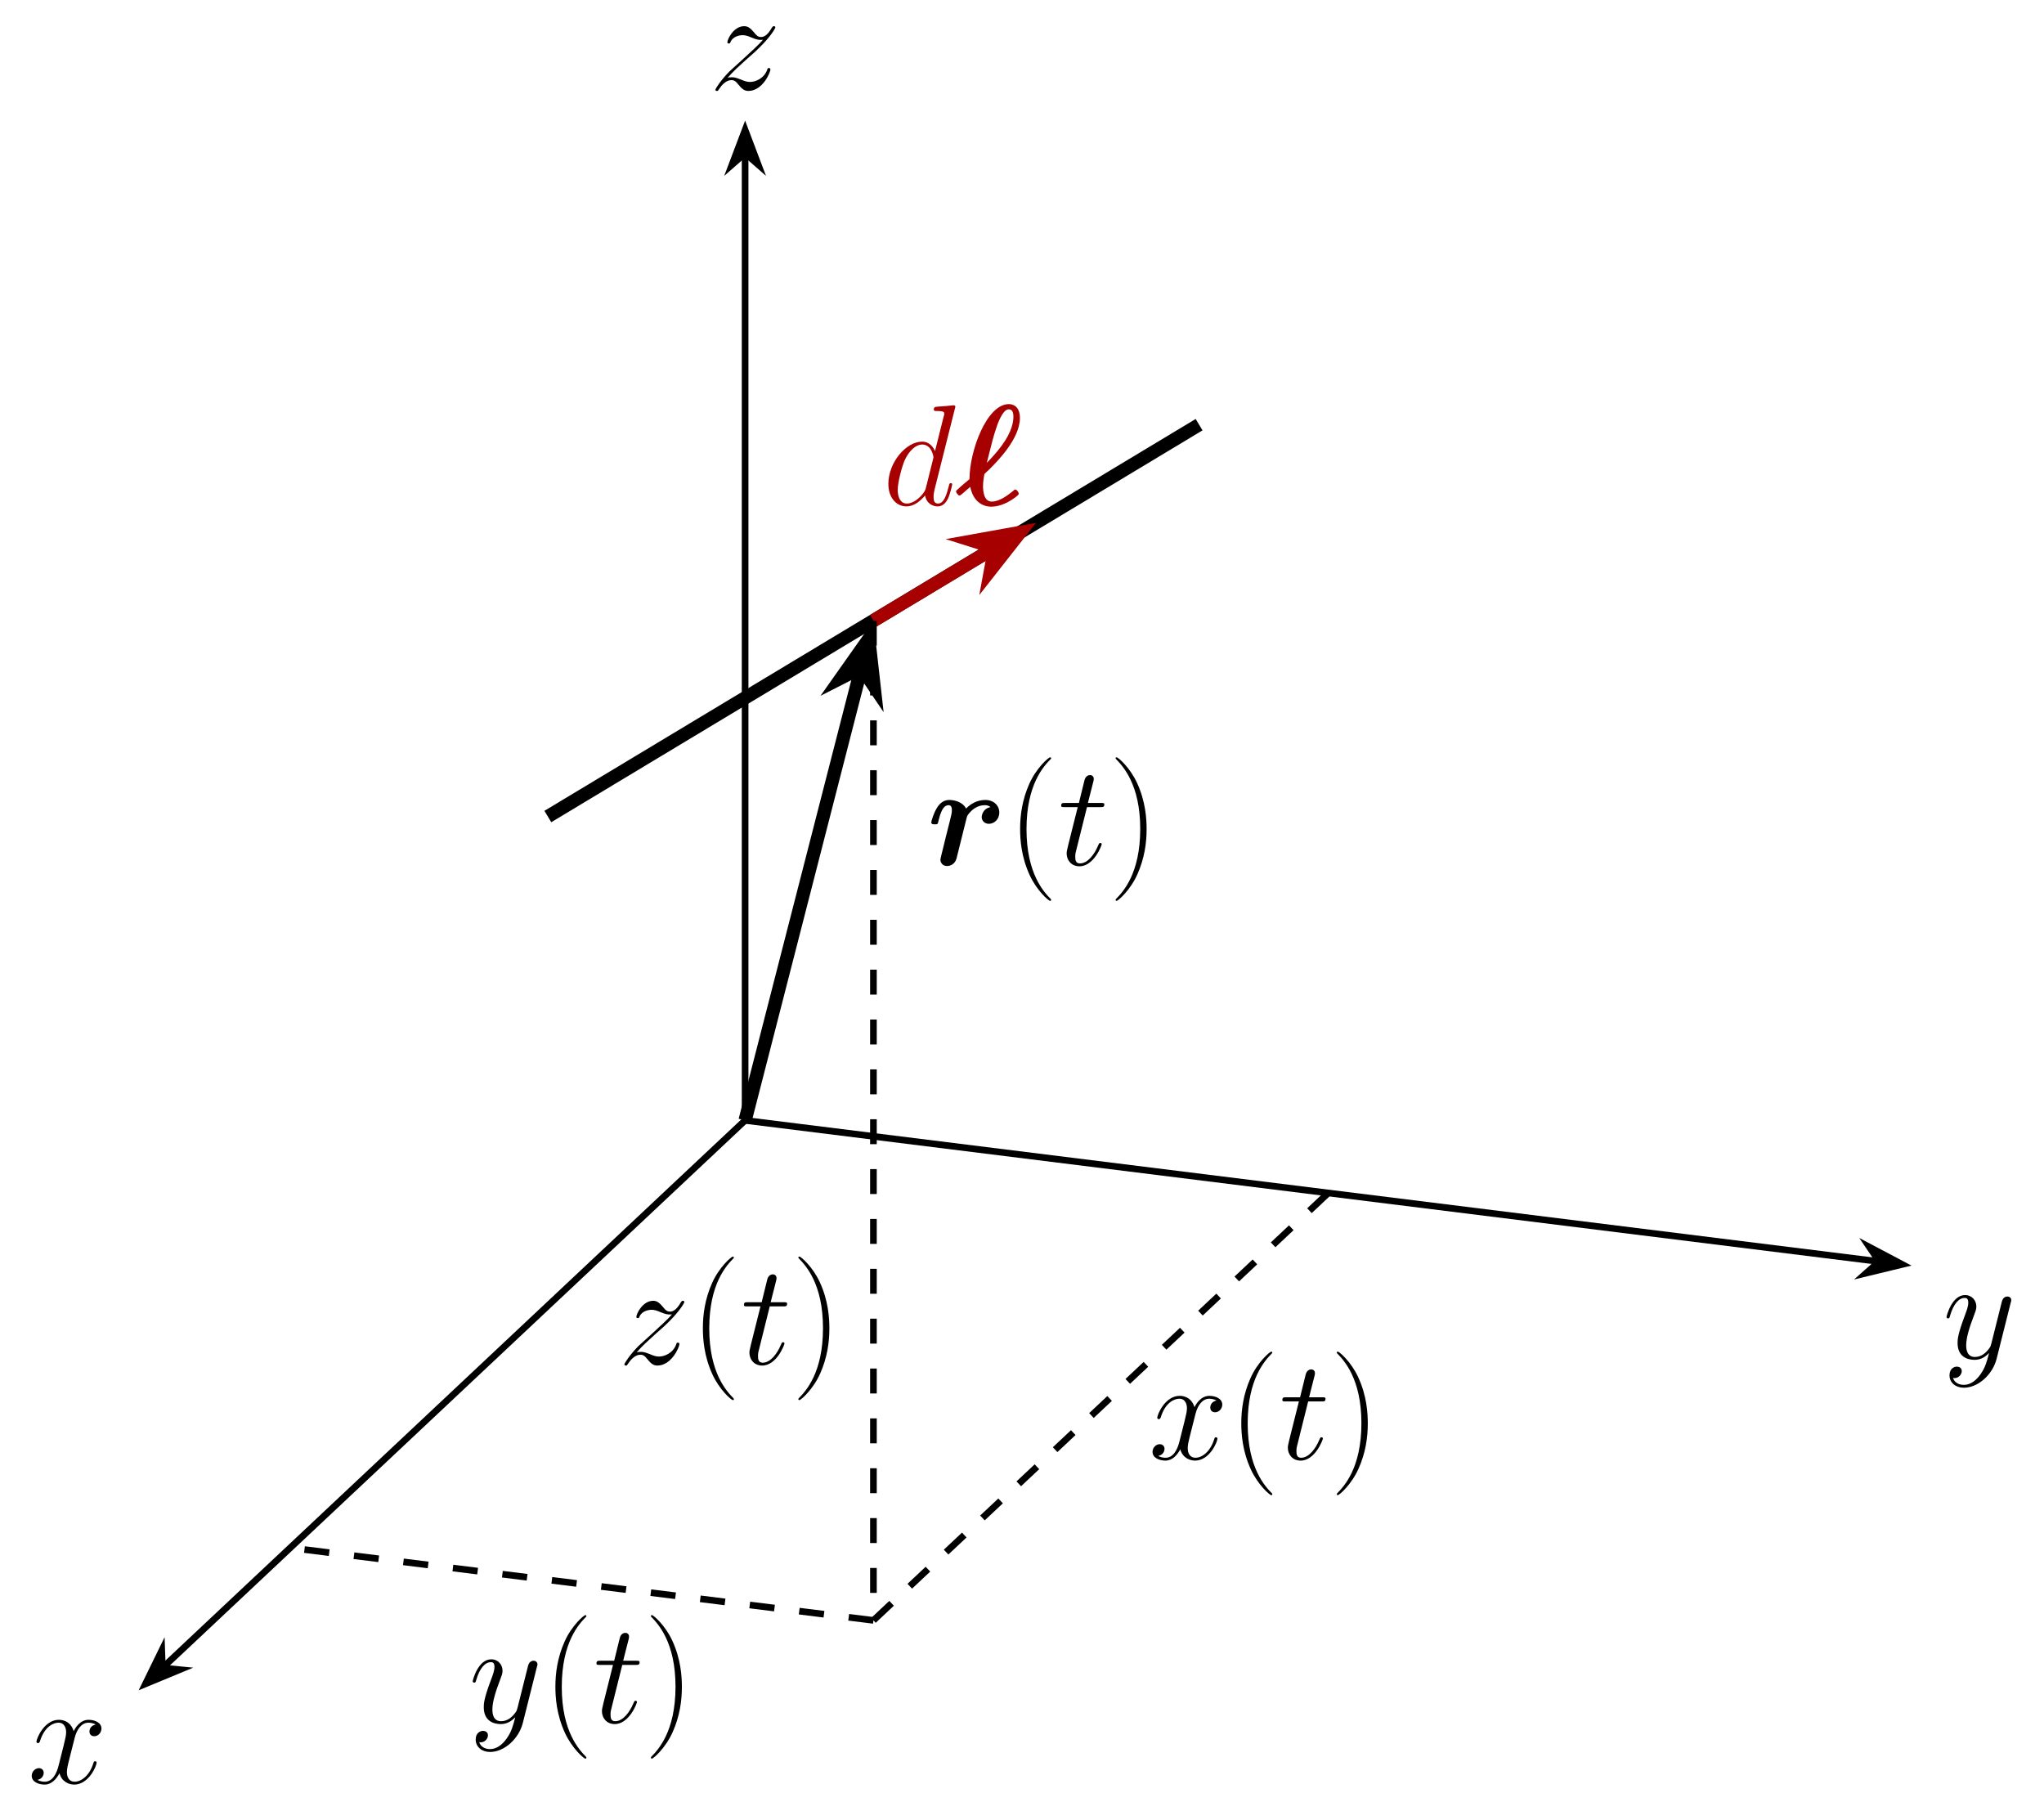
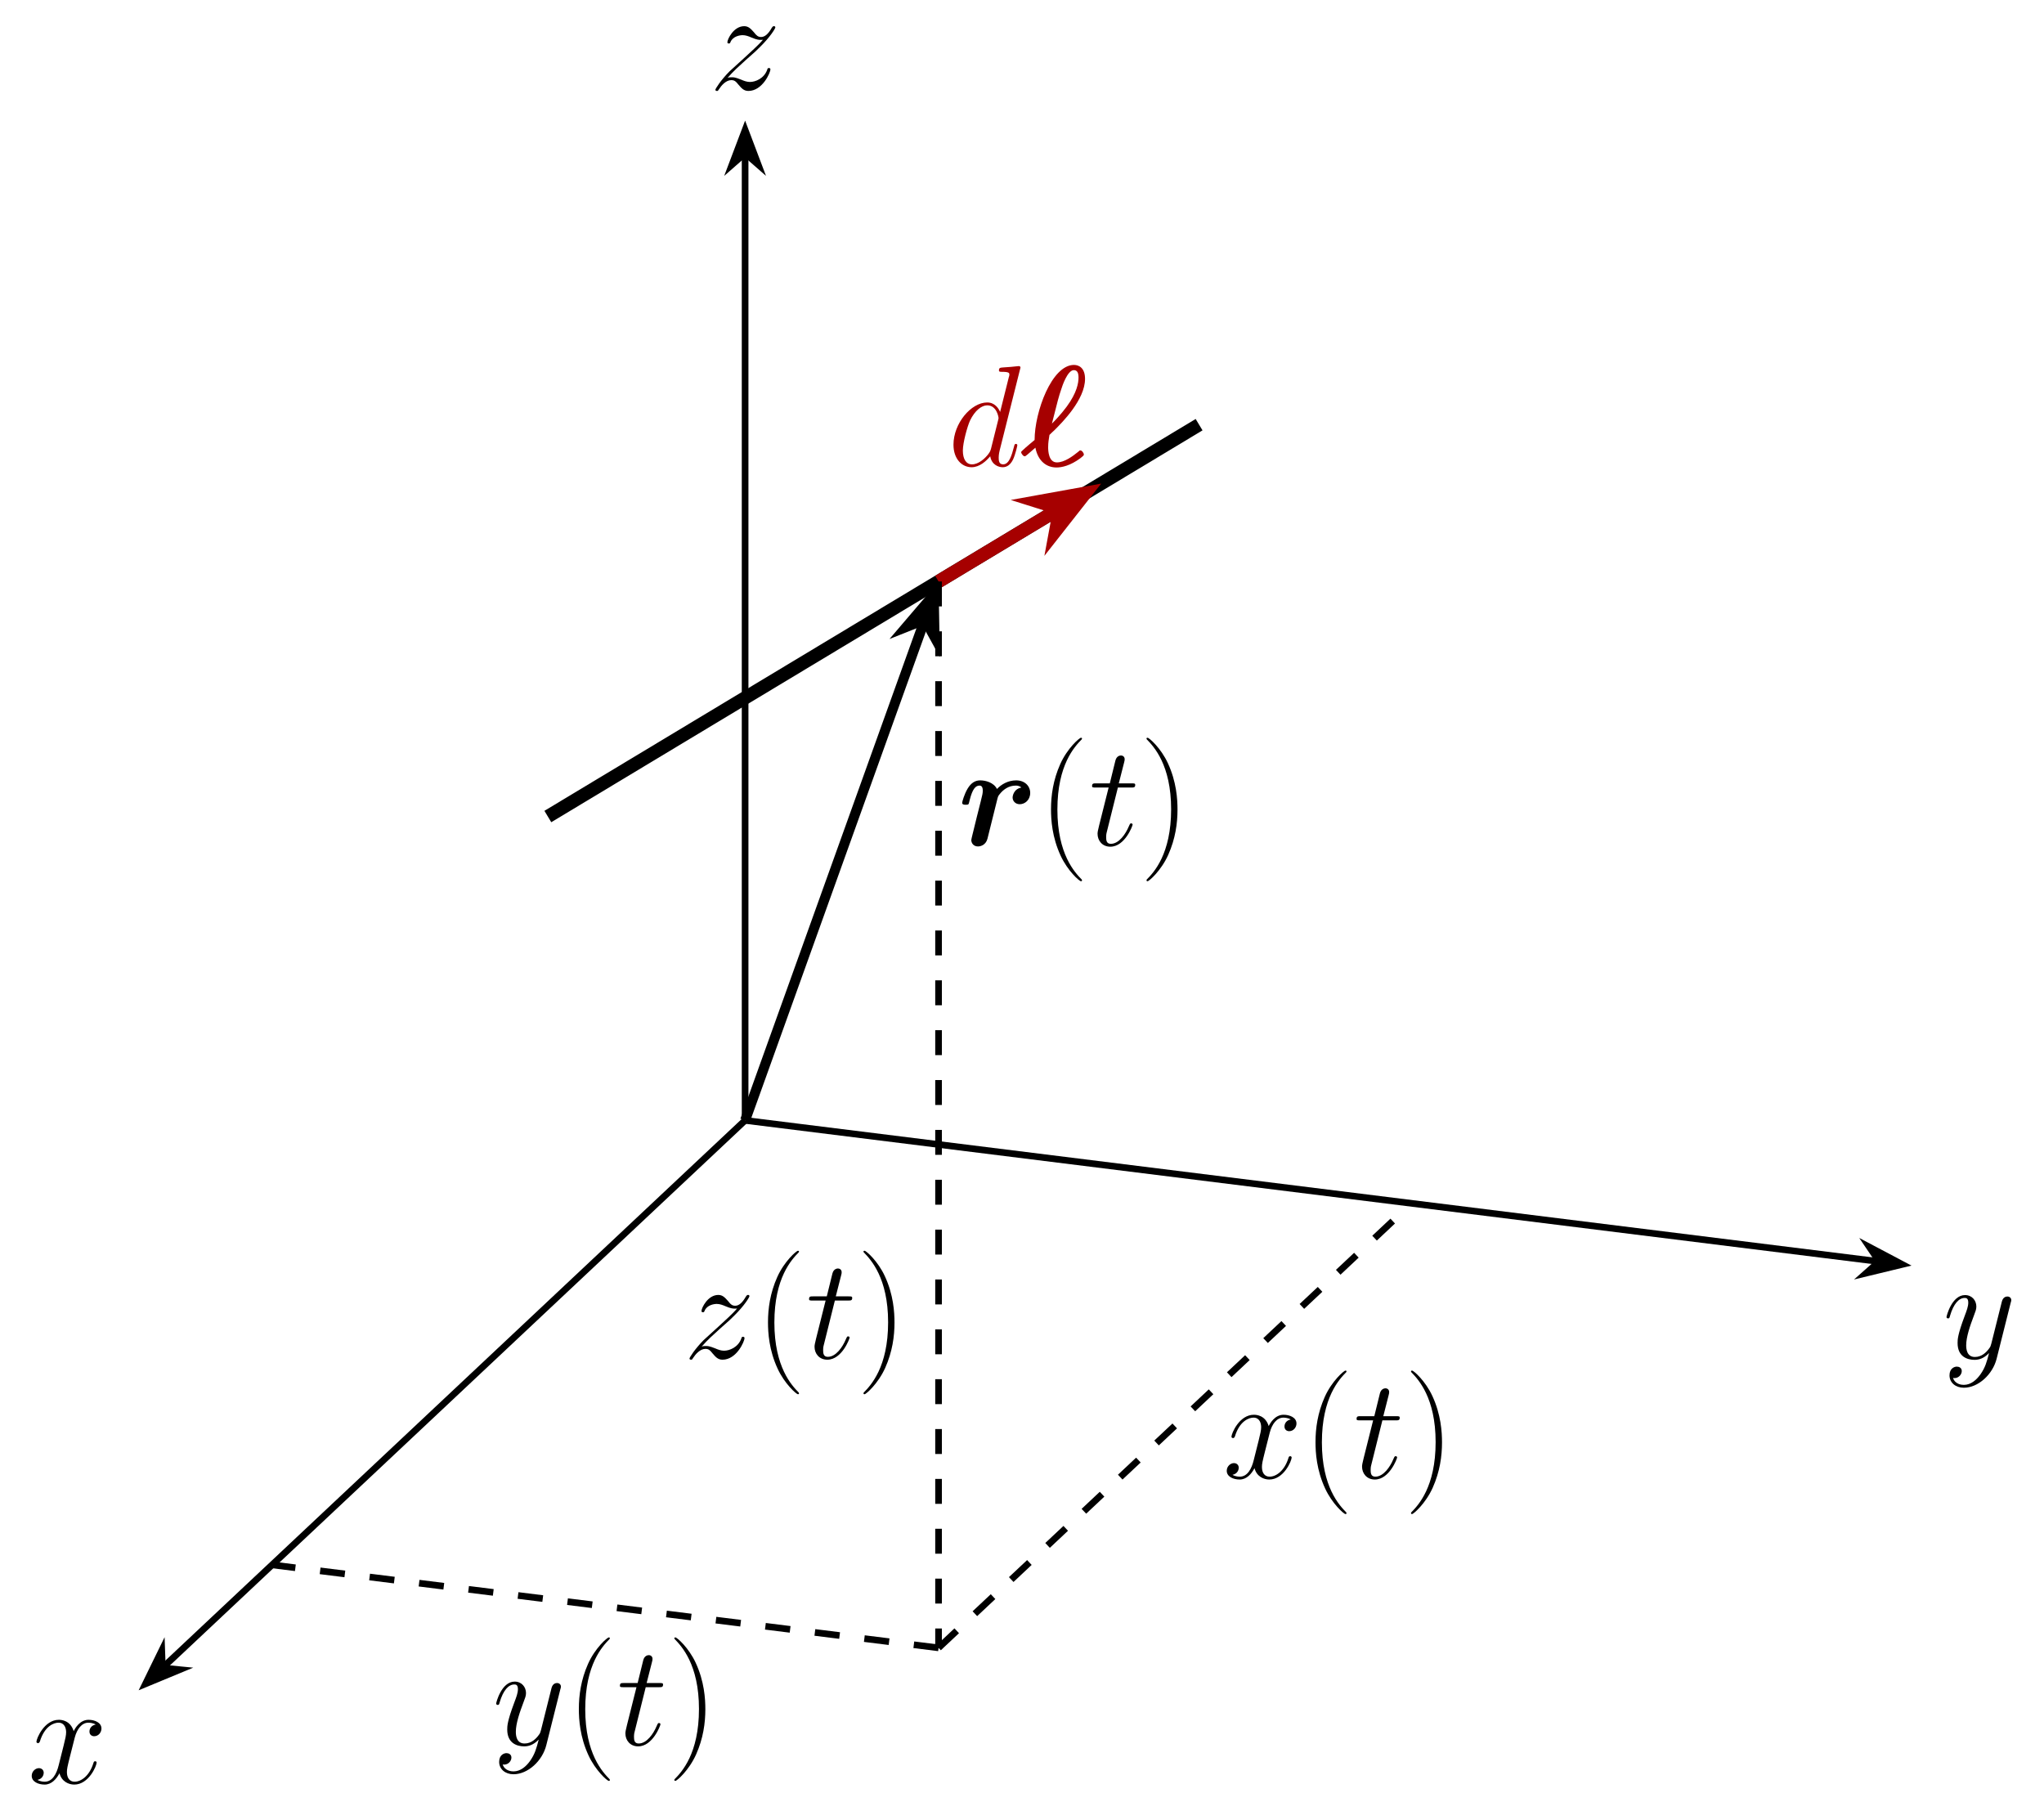
<svg xmlns="http://www.w3.org/2000/svg" xmlns:xlink="http://www.w3.org/1999/xlink" width="245.08" height="217.122" viewBox="0 0 245.08 217.122">
  <defs>
    <g>
      <g id="glyph-0-0">
        <path d="M 8.156 -7.031 C 7.609 -6.922 7.406 -6.516 7.406 -6.188 C 7.406 -5.766 7.734 -5.625 7.969 -5.625 C 8.484 -5.625 8.844 -6.078 8.844 -6.547 C 8.844 -7.266 8.031 -7.594 7.297 -7.594 C 6.25 -7.594 5.672 -6.562 5.516 -6.234 C 5.109 -7.531 4.047 -7.594 3.734 -7.594 C 1.984 -7.594 1.047 -5.344 1.047 -4.953 C 1.047 -4.891 1.125 -4.797 1.234 -4.797 C 1.375 -4.797 1.406 -4.906 1.453 -4.969 C 2.031 -6.891 3.188 -7.25 3.688 -7.25 C 4.453 -7.25 4.609 -6.531 4.609 -6.109 C 4.609 -5.734 4.516 -5.344 4.312 -4.516 L 3.719 -2.156 C 3.469 -1.125 2.969 -0.172 2.047 -0.172 C 1.969 -0.172 1.531 -0.172 1.172 -0.391 C 1.797 -0.516 1.922 -1.031 1.922 -1.234 C 1.922 -1.578 1.672 -1.797 1.344 -1.797 C 0.938 -1.797 0.484 -1.422 0.484 -0.875 C 0.484 -0.156 1.297 0.172 2.031 0.172 C 2.859 0.172 3.438 -0.484 3.812 -1.188 C 4.078 -0.172 4.938 0.172 5.578 0.172 C 7.328 0.172 8.266 -2.078 8.266 -2.469 C 8.266 -2.547 8.203 -2.625 8.094 -2.625 C 7.938 -2.625 7.922 -2.531 7.875 -2.391 C 7.406 -0.875 6.406 -0.172 5.625 -0.172 C 5.031 -0.172 4.703 -0.625 4.703 -1.328 C 4.703 -1.703 4.766 -1.984 5.047 -3.109 L 5.641 -5.453 C 5.906 -6.484 6.484 -7.25 7.281 -7.25 C 7.312 -7.25 7.797 -7.25 8.156 -7.031 Z M 8.156 -7.031 " />
      </g>
      <g id="glyph-0-1">
        <path d="M 4.531 1.922 C 4.062 2.578 3.391 3.172 2.547 3.172 C 2.344 3.172 1.516 3.141 1.25 2.344 C 1.312 2.359 1.391 2.359 1.422 2.359 C 1.953 2.359 2.297 1.906 2.297 1.516 C 2.297 1.125 1.969 0.984 1.703 0.984 C 1.422 0.984 0.828 1.188 0.828 2.031 C 0.828 2.906 1.562 3.516 2.547 3.516 C 4.266 3.516 6.016 1.922 6.484 0.016 L 8.172 -6.703 C 8.203 -6.781 8.234 -6.891 8.234 -6.984 C 8.234 -7.25 8.031 -7.422 7.766 -7.422 C 7.609 -7.422 7.25 -7.359 7.109 -6.828 L 5.844 -1.781 C 5.75 -1.469 5.75 -1.422 5.609 -1.234 C 5.266 -0.75 4.703 -0.172 3.875 -0.172 C 2.906 -0.172 2.828 -1.125 2.828 -1.578 C 2.828 -2.562 3.281 -3.891 3.75 -5.125 C 3.938 -5.625 4.047 -5.875 4.047 -6.219 C 4.047 -6.938 3.531 -7.594 2.688 -7.594 C 1.109 -7.594 0.469 -5.094 0.469 -4.953 C 0.469 -4.891 0.531 -4.797 0.656 -4.797 C 0.812 -4.797 0.828 -4.875 0.891 -5.109 C 1.312 -6.562 1.969 -7.25 2.641 -7.25 C 2.797 -7.25 3.078 -7.25 3.078 -6.688 C 3.078 -6.234 2.891 -5.734 2.641 -5.078 C 1.797 -2.828 1.797 -2.25 1.797 -1.844 C 1.797 -0.203 2.969 0.172 3.828 0.172 C 4.328 0.172 4.938 0.016 5.547 -0.625 L 5.562 -0.609 C 5.297 0.406 5.125 1.078 4.531 1.922 Z M 4.531 1.922 " />
      </g>
      <g id="glyph-0-2">
        <path d="M 2.188 -1.391 C 2.922 -2.234 3.531 -2.766 4.391 -3.547 C 5.422 -4.438 5.875 -4.875 6.109 -5.125 C 7.312 -6.312 7.922 -7.312 7.922 -7.453 C 7.922 -7.594 7.781 -7.594 7.75 -7.594 C 7.625 -7.594 7.594 -7.531 7.5 -7.406 C 7.078 -6.656 6.656 -6.297 6.219 -6.297 C 5.859 -6.297 5.672 -6.453 5.344 -6.875 C 4.969 -7.297 4.688 -7.594 4.188 -7.594 C 2.922 -7.594 2.172 -6.031 2.172 -5.672 C 2.172 -5.609 2.188 -5.516 2.344 -5.516 C 2.484 -5.516 2.5 -5.578 2.547 -5.703 C 2.844 -6.391 3.672 -6.516 4 -6.516 C 4.359 -6.516 4.703 -6.391 5.062 -6.234 C 5.719 -5.953 5.984 -5.953 6.172 -5.953 C 6.281 -5.953 6.359 -5.953 6.438 -5.969 C 5.875 -5.297 4.938 -4.484 4.172 -3.766 L 2.422 -2.172 C 1.375 -1.109 0.734 -0.094 0.734 0.031 C 0.734 0.141 0.828 0.172 0.938 0.172 C 1.031 0.172 1.047 0.156 1.172 -0.047 C 1.453 -0.484 2 -1.125 2.641 -1.125 C 3 -1.125 3.172 -1 3.516 -0.562 C 3.844 -0.188 4.125 0.172 4.688 0.172 C 6.375 0.172 7.328 -2.016 7.328 -2.406 C 7.328 -2.484 7.312 -2.578 7.141 -2.578 C 7.016 -2.578 6.984 -2.516 6.938 -2.344 C 6.562 -1.328 5.547 -0.906 4.875 -0.906 C 4.516 -0.906 4.172 -1.031 3.812 -1.188 C 3.109 -1.469 2.922 -1.469 2.703 -1.469 C 2.531 -1.469 2.344 -1.469 2.188 -1.391 Z M 2.188 -1.391 " />
      </g>
      <g id="glyph-0-3">
        <path d="M 3.469 -6.922 L 5.047 -6.922 C 5.375 -6.922 5.547 -6.922 5.547 -7.234 C 5.547 -7.422 5.438 -7.422 5.094 -7.422 L 3.578 -7.422 L 4.219 -9.938 C 4.281 -10.172 4.281 -10.203 4.281 -10.328 C 4.281 -10.609 4.062 -10.766 3.844 -10.766 C 3.703 -10.766 3.312 -10.703 3.172 -10.156 L 2.5 -7.422 L 0.875 -7.422 C 0.531 -7.422 0.375 -7.422 0.375 -7.094 C 0.375 -6.922 0.5 -6.922 0.828 -6.922 L 2.359 -6.922 L 1.219 -2.375 C 1.078 -1.781 1.031 -1.594 1.031 -1.375 C 1.031 -0.562 1.594 0.172 2.562 0.172 C 4.312 0.172 5.234 -2.344 5.234 -2.469 C 5.234 -2.562 5.172 -2.625 5.062 -2.625 C 5.031 -2.625 4.953 -2.625 4.922 -2.547 C 4.906 -2.531 4.891 -2.516 4.766 -2.234 C 4.406 -1.375 3.609 -0.172 2.625 -0.172 C 2.094 -0.172 2.062 -0.609 2.062 -0.984 C 2.062 -1 2.062 -1.328 2.125 -1.531 Z M 3.469 -6.922 " />
      </g>
      <g id="glyph-0-4">
        <path d="M 8.656 -11.516 C 8.672 -11.594 8.719 -11.688 8.719 -11.781 C 8.719 -11.953 8.547 -11.953 8.5 -11.953 C 8.484 -11.953 7.641 -11.875 7.562 -11.859 C 7.266 -11.844 7.016 -11.812 6.703 -11.797 C 6.266 -11.766 6.141 -11.75 6.141 -11.438 C 6.141 -11.266 6.281 -11.266 6.531 -11.266 C 7.375 -11.266 7.391 -11.109 7.391 -10.938 C 7.391 -10.828 7.359 -10.688 7.328 -10.641 L 6.281 -6.453 C 6.094 -6.906 5.625 -7.594 4.734 -7.594 C 2.797 -7.594 0.688 -5.078 0.688 -2.531 C 0.688 -0.828 1.688 0.172 2.859 0.172 C 3.812 0.172 4.609 -0.562 5.094 -1.141 C 5.266 -0.125 6.078 0.172 6.594 0.172 C 7.109 0.172 7.531 -0.141 7.828 -0.75 C 8.109 -1.344 8.344 -2.391 8.344 -2.469 C 8.344 -2.547 8.281 -2.625 8.172 -2.625 C 8.031 -2.625 8 -2.531 7.938 -2.266 C 7.672 -1.25 7.359 -0.172 6.641 -0.172 C 6.141 -0.172 6.109 -0.625 6.109 -0.969 C 6.109 -1.031 6.109 -1.391 6.234 -1.875 Z M 5.188 -2.047 C 5.094 -1.75 5.094 -1.719 4.859 -1.391 C 4.484 -0.906 3.719 -0.172 2.906 -0.172 C 2.203 -0.172 1.812 -0.812 1.812 -1.828 C 1.812 -2.766 2.344 -4.703 2.672 -5.422 C 3.25 -6.625 4.062 -7.25 4.734 -7.25 C 5.875 -7.25 6.094 -5.844 6.094 -5.703 C 6.094 -5.688 6.047 -5.453 6.031 -5.422 Z M 5.188 -2.047 " />
      </g>
      <g id="glyph-1-0">
        <path d="M 7.641 -6.922 C 6.703 -6.734 6.594 -5.891 6.594 -5.719 C 6.594 -5.344 6.891 -4.922 7.453 -4.922 C 8.047 -4.922 8.703 -5.406 8.703 -6.281 C 8.703 -7.078 8.078 -7.781 7.016 -7.781 C 6.047 -7.781 5.234 -7.297 4.719 -6.75 C 4.312 -7.547 3.328 -7.781 2.703 -7.781 C 2.062 -7.781 1.578 -7.422 1.203 -6.797 C 0.797 -6.125 0.547 -5.203 0.547 -5.094 C 0.547 -4.859 0.812 -4.859 0.969 -4.859 C 1.156 -4.859 1.219 -4.859 1.312 -4.938 C 1.344 -4.969 1.344 -5.016 1.453 -5.438 C 1.781 -6.75 2.156 -7.156 2.625 -7.156 C 2.875 -7.156 3.016 -6.984 3.016 -6.547 C 3.016 -6.234 2.969 -6.047 2.766 -5.234 C 2.688 -4.938 2.406 -3.812 2.297 -3.375 C 2.219 -3.047 2.031 -2.266 1.953 -1.969 C 1.844 -1.516 1.641 -0.734 1.641 -0.625 C 1.641 -0.266 1.906 0.141 2.438 0.141 C 2.797 0.141 3.391 -0.062 3.578 -0.781 C 3.594 -0.828 4.766 -5.516 4.781 -5.609 C 4.859 -5.875 4.859 -5.906 5.078 -6.172 C 5.469 -6.656 6.109 -7.156 6.969 -7.156 C 7.406 -7.156 7.594 -6.969 7.641 -6.922 Z M 7.641 -6.922 " />
      </g>
      <g id="glyph-1-1">
        <path d="M 1.75 -2.172 C 2.078 -0.5 3.141 0.203 4.281 0.203 C 4.922 0.203 5.938 -0.016 7.141 -0.906 C 7.547 -1.234 7.562 -1.25 7.562 -1.375 C 7.562 -1.484 7.359 -1.844 7.141 -1.844 C 7.078 -1.844 7.047 -1.844 6.875 -1.672 C 6.219 -1.141 5.234 -0.406 4.328 -0.406 C 3.328 -0.406 3.281 -1.812 3.281 -2.219 C 3.281 -2.797 3.359 -3.188 3.438 -3.703 C 3.562 -3.844 3.922 -4.156 4.047 -4.281 C 4.953 -5.188 7.703 -7.922 7.703 -10.422 C 7.703 -11.719 6.984 -12.094 6.375 -12.094 C 3.719 -12.094 1.656 -6.469 1.656 -3.094 C 1.359 -2.844 0.578 -2.203 0.297 -1.922 C 0.062 -1.719 0.047 -1.703 0.047 -1.594 C 0.047 -1.516 0.266 -1.141 0.453 -1.141 C 0.531 -1.141 0.562 -1.141 0.812 -1.359 Z M 3.734 -5.062 C 4.453 -7.938 4.547 -8.266 4.844 -9.156 C 4.953 -9.516 5.594 -11.469 6.359 -11.469 C 6.781 -11.469 6.922 -11.125 6.922 -10.578 C 6.922 -9.938 6.734 -8.766 5.516 -7.109 C 4.844 -6.188 3.938 -5.25 3.734 -5.062 Z M 3.734 -5.062 " />
      </g>
      <g id="glyph-2-0">
        <path d="M 5.266 4.203 C 5.266 4.188 5.266 4.156 5.219 4.094 C 4.422 3.281 2.312 1.078 2.312 -4.281 C 2.312 -9.656 4.391 -11.844 5.234 -12.703 C 5.234 -12.719 5.266 -12.766 5.266 -12.812 C 5.266 -12.859 5.219 -12.891 5.141 -12.891 C 4.953 -12.891 3.5 -11.625 2.656 -9.734 C 1.797 -7.812 1.547 -5.953 1.547 -4.312 C 1.547 -3.062 1.672 -0.969 2.703 1.25 C 3.531 3.047 4.938 4.312 5.141 4.312 C 5.234 4.312 5.266 4.266 5.266 4.203 Z M 5.266 4.203 " />
      </g>
      <g id="glyph-2-1">
        <path d="M 4.531 -4.281 C 4.531 -5.531 4.406 -7.625 3.375 -9.844 C 2.547 -11.641 1.141 -12.891 0.938 -12.891 C 0.875 -12.891 0.812 -12.875 0.812 -12.797 C 0.812 -12.766 0.828 -12.734 0.844 -12.703 C 1.672 -11.844 3.766 -9.656 3.766 -4.312 C 3.766 1.062 1.688 3.25 0.844 4.109 C 0.828 4.156 0.812 4.172 0.812 4.203 C 0.812 4.281 0.875 4.312 0.938 4.312 C 1.125 4.312 2.578 3.031 3.422 1.141 C 4.281 -0.781 4.531 -2.641 4.531 -4.281 Z M 4.531 -4.281 " />
      </g>
    </g>
  </defs>
  <path fill="none" stroke-width="0.797" stroke-linecap="butt" stroke-linejoin="miter" stroke="rgb(0%, 0%, 0%)" stroke-opacity="1" stroke-miterlimit="10" d="M -0.001 -0.002 L -69.728 -65.521 " transform="matrix(1, 0, 0, -1, 89.341, 134.334)" />
  <path fill-rule="nonzero" fill="rgb(0%, 0%, 0%)" fill-opacity="1" stroke-width="0.797" stroke-linecap="butt" stroke-linejoin="miter" stroke="rgb(0%, 0%, 0%)" stroke-opacity="1" stroke-miterlimit="10" d="M 5.44 0.001 L 1.287 1.572 L 2.662 0 L 1.288 -1.571 Z M 5.44 0.001 " transform="matrix(-0.7287, 0.68475, 0.68475, 0.7287, 21.40863, 198.1689)" />
  <g fill="rgb(0%, 0%, 0%)" fill-opacity="1">
    <use xlink:href="#glyph-0-0" x="3.32" y="213.801" />
  </g>
  <path fill="none" stroke-width="0.797" stroke-linecap="butt" stroke-linejoin="miter" stroke="rgb(0%, 0%, 0%)" stroke-opacity="1" stroke-miterlimit="10" d="M -0.001 -0.002 L 135.784 -16.904 " transform="matrix(1, 0, 0, -1, 89.341, 134.334)" />
  <path fill-rule="nonzero" fill="rgb(0%, 0%, 0%)" fill-opacity="1" stroke-width="0.797" stroke-linecap="butt" stroke-linejoin="miter" stroke="rgb(0%, 0%, 0%)" stroke-opacity="1" stroke-miterlimit="10" d="M 5.44 -0.002 L 1.288 1.572 L 2.665 -0.001 L 1.286 -1.57 Z M 5.44 -0.002 " transform="matrix(0.99231, 0.1235, 0.1235, -0.99231, 222.6797, 150.9321)" />
  <g fill="rgb(0%, 0%, 0%)" fill-opacity="1">
    <use xlink:href="#glyph-0-1" x="232.922" y="162.875" />
  </g>
  <path fill="none" stroke-width="0.797" stroke-linecap="butt" stroke-linejoin="miter" stroke="rgb(0%, 0%, 0%)" stroke-opacity="1" stroke-miterlimit="10" d="M -0.001 -0.002 L -0.001 115.772 " transform="matrix(1, 0, 0, -1, 89.341, 134.334)" />
  <path fill-rule="nonzero" fill="rgb(0%, 0%, 0%)" fill-opacity="1" stroke-width="0.797" stroke-linecap="butt" stroke-linejoin="miter" stroke="rgb(0%, 0%, 0%)" stroke-opacity="1" stroke-miterlimit="10" d="M 5.44 0.001 L 1.288 1.571 L 2.663 0.001 L 1.288 -1.569 Z M 5.44 0.001 " transform="matrix(0, -1, -1, 0, 89.341, 21.02643)" />
  <g fill="rgb(0%, 0%, 0%)" fill-opacity="1">
    <use xlink:href="#glyph-0-2" x="85.043" y="10.733" />
  </g>
  <path fill="none" stroke-width="1.594" stroke-linecap="butt" stroke-linejoin="miter" stroke="rgb(0%, 0%, 0%)" stroke-opacity="1" stroke-miterlimit="10" d="M -23.654 36.432 L 54.432 83.416 " transform="matrix(1, 0, 0, -1, 89.341, 134.334)" />
-   <path fill="none" stroke-width="1.594" stroke-linecap="butt" stroke-linejoin="miter" stroke="rgb(0%, 0%, 0%)" stroke-opacity="1" stroke-miterlimit="10" d="M -0.001 -0.002 L 13.843 53.908 " transform="matrix(1, 0, 0, -1, 89.341, 134.334)" />
-   <path fill-rule="nonzero" fill="rgb(0%, 0%, 0%)" fill-opacity="1" stroke-width="1.594" stroke-linecap="butt" stroke-linejoin="miter" stroke="rgb(0%, 0%, 0%)" stroke-opacity="1" stroke-miterlimit="10" d="M 7.894 -0 L 2.575 2.022 L 4.357 -0.001 L 2.572 -2.02 Z M 7.894 -0 " transform="matrix(0.2487, -0.96852, -0.96852, -0.2487, 102.2006, 84.25862)" />
+   <path fill="none" stroke-width="1.196" stroke-linecap="butt" stroke-linejoin="miter" stroke="rgb(0%, 0%, 0%)" stroke-opacity="1" stroke-miterlimit="10" d="M -0.001 -0.002 L 21.452 59.764 " transform="matrix(1, 0, 0, -1, 89.341, 134.334)" />
+   <path fill-rule="nonzero" fill="rgb(0%, 0%, 0%)" fill-opacity="1" stroke-width="1.196" stroke-linecap="butt" stroke-linejoin="miter" stroke="rgb(0%, 0%, 0%)" stroke-opacity="1" stroke-miterlimit="10" d="M 6.666 0 L 1.93 1.795 L 3.512 0.001 L 1.932 -1.795 Z M 6.666 0 " transform="matrix(0.33783, -0.94116, -0.94116, -0.33783, 109.7088, 77.59454)" />
  <g fill="rgb(0%, 0%, 0%)" fill-opacity="1">
-     <use xlink:href="#glyph-1-0" x="111.115" y="103.697" />
+     <use xlink:href="#glyph-1-0" x="114.82" y="101.348" />
  </g>
  <g fill="rgb(0%, 0%, 0%)" fill-opacity="1">
-     <use xlink:href="#glyph-2-0" x="120.767" y="103.697" />
+     <use xlink:href="#glyph-2-0" x="124.471" y="101.348" />
  </g>
  <g fill="rgb(0%, 0%, 0%)" fill-opacity="1">
-     <use xlink:href="#glyph-0-3" x="126.863" y="103.697" />
+     <use xlink:href="#glyph-0-3" x="130.568" y="101.348" />
  </g>
  <g fill="rgb(0%, 0%, 0%)" fill-opacity="1">
-     <use xlink:href="#glyph-2-1" x="132.95" y="103.697" />
+     <use xlink:href="#glyph-2-1" x="136.655" y="101.348" />
  </g>
-   <path fill="none" stroke-width="1.594" stroke-linecap="butt" stroke-linejoin="miter" stroke="rgb(64.999%, 0%, 0%)" stroke-opacity="1" stroke-miterlimit="10" d="M 15.386 59.916 L 29.593 68.463 " transform="matrix(1, 0, 0, -1, 89.341, 134.334)" />
-   <path fill-rule="nonzero" fill="rgb(64.999%, 0%, 0%)" fill-opacity="1" stroke-width="1.594" stroke-linecap="butt" stroke-linejoin="miter" stroke="rgb(64.999%, 0%, 0%)" stroke-opacity="1" stroke-miterlimit="10" d="M 7.89 -0.001 L 2.574 2.022 L 4.358 0 L 2.572 -2.021 Z M 7.89 -0.001 " transform="matrix(0.85683, -0.51556, -0.51556, -0.85683, 115.5398, 67.91083)" />
+   <path fill="none" stroke-width="1.594" stroke-linecap="butt" stroke-linejoin="miter" stroke="rgb(64.999%, 0%, 0%)" stroke-opacity="1" stroke-miterlimit="10" d="M 23.194 64.615 L 37.397 73.162 " transform="matrix(1, 0, 0, -1, 89.341, 134.334)" />
+   <path fill-rule="nonzero" fill="rgb(64.999%, 0%, 0%)" fill-opacity="1" stroke-width="1.594" stroke-linecap="butt" stroke-linejoin="miter" stroke="rgb(64.999%, 0%, 0%)" stroke-opacity="1" stroke-miterlimit="10" d="M 7.891 -0 L 2.573 2.019 L 4.359 0.001 L 2.573 -2.02 Z M 7.891 -0 " transform="matrix(0.85683, -0.51556, -0.51556, -0.85683, 123.3478, 63.21262)" />
  <g fill="rgb(64.999%, 0%, 0%)" fill-opacity="1">
-     <use xlink:href="#glyph-0-4" x="105.828" y="60.547" />
+     <use xlink:href="#glyph-0-4" x="113.636" y="55.849" />
  </g>
  <g fill="rgb(64.999%, 0%, 0%)" fill-opacity="1">
-     <use xlink:href="#glyph-1-1" x="114.587" y="60.547" />
+     <use xlink:href="#glyph-1-1" x="122.395" y="55.849" />
  </g>
-   <path fill="none" stroke-width="0.797" stroke-linecap="butt" stroke-linejoin="miter" stroke="rgb(0%, 0%, 0%)" stroke-opacity="1" stroke-dasharray="2.989 2.989" stroke-miterlimit="10" d="M 15.386 59.916 L 15.386 -59.951 " transform="matrix(1, 0, 0, -1, 89.341, 134.334)" />
+   <path fill="none" stroke-width="0.797" stroke-linecap="butt" stroke-linejoin="miter" stroke="rgb(0%, 0%, 0%)" stroke-opacity="1" stroke-dasharray="2.989 2.989" stroke-miterlimit="10" d="M 23.194 64.615 L 23.194 -63.244 " transform="matrix(1, 0, 0, -1, 89.341, 134.334)" />
  <g fill="rgb(0%, 0%, 0%)" fill-opacity="1">
-     <use xlink:href="#glyph-0-2" x="74.131" y="163.56" />
+     <use xlink:href="#glyph-0-2" x="81.939" y="162.858" />
  </g>
  <g fill="rgb(0%, 0%, 0%)" fill-opacity="1">
-     <use xlink:href="#glyph-2-0" x="82.729" y="163.56" />
+     <use xlink:href="#glyph-2-0" x="90.537" y="162.858" />
  </g>
  <g fill="rgb(0%, 0%, 0%)" fill-opacity="1">
-     <use xlink:href="#glyph-0-3" x="88.826" y="163.56" />
+     <use xlink:href="#glyph-0-3" x="96.634" y="162.858" />
  </g>
  <g fill="rgb(0%, 0%, 0%)" fill-opacity="1">
-     <use xlink:href="#glyph-2-1" x="94.913" y="163.56" />
+     <use xlink:href="#glyph-2-1" x="102.721" y="162.858" />
  </g>
-   <path fill="none" stroke-width="0.797" stroke-linecap="butt" stroke-linejoin="miter" stroke="rgb(0%, 0%, 0%)" stroke-opacity="1" stroke-dasharray="2.989 2.989" stroke-miterlimit="10" d="M 15.386 -59.951 L -54.536 -51.248 " transform="matrix(1, 0, 0, -1, 89.341, 134.334)" />
+   <path fill="none" stroke-width="0.797" stroke-linecap="butt" stroke-linejoin="miter" stroke="rgb(0%, 0%, 0%)" stroke-opacity="1" stroke-dasharray="2.989 2.989" stroke-miterlimit="10" d="M 23.194 -63.244 L -56.716 -53.295 " transform="matrix(1, 0, 0, -1, 89.341, 134.334)" />
  <g fill="rgb(0%, 0%, 0%)" fill-opacity="1">
-     <use xlink:href="#glyph-0-1" x="56.209" y="206.547" />
+     <use xlink:href="#glyph-0-1" x="59.022" y="209.219" />
  </g>
  <g fill="rgb(0%, 0%, 0%)" fill-opacity="1">
-     <use xlink:href="#glyph-2-0" x="65.045" y="206.547" />
+     <use xlink:href="#glyph-2-0" x="67.859" y="209.219" />
  </g>
  <g fill="rgb(0%, 0%, 0%)" fill-opacity="1">
-     <use xlink:href="#glyph-0-3" x="71.142" y="206.547" />
+     <use xlink:href="#glyph-0-3" x="73.955" y="209.219" />
  </g>
  <g fill="rgb(0%, 0%, 0%)" fill-opacity="1">
-     <use xlink:href="#glyph-2-1" x="77.229" y="206.547" />
+     <use xlink:href="#glyph-2-1" x="80.042" y="209.219" />
  </g>
-   <path fill="none" stroke-width="0.797" stroke-linecap="butt" stroke-linejoin="miter" stroke="rgb(0%, 0%, 0%)" stroke-opacity="1" stroke-dasharray="2.989 2.989" stroke-miterlimit="10" d="M 15.386 -59.951 L 69.925 -8.705 " transform="matrix(1, 0, 0, -1, 89.341, 134.334)" />
+   <path fill="none" stroke-width="0.797" stroke-linecap="butt" stroke-linejoin="miter" stroke="rgb(0%, 0%, 0%)" stroke-opacity="1" stroke-dasharray="2.989 2.989" stroke-miterlimit="10" d="M 23.194 -63.244 L 79.913 -9.947 " transform="matrix(1, 0, 0, -1, 89.341, 134.334)" />
  <g fill="rgb(0%, 0%, 0%)" fill-opacity="1">
-     <use xlink:href="#glyph-0-0" x="137.708" y="174.957" />
+     <use xlink:href="#glyph-0-0" x="146.606" y="177.225" />
  </g>
  <g fill="rgb(0%, 0%, 0%)" fill-opacity="1">
-     <use xlink:href="#glyph-2-0" x="147.287" y="174.957" />
+     <use xlink:href="#glyph-2-0" x="156.185" y="177.225" />
  </g>
  <g fill="rgb(0%, 0%, 0%)" fill-opacity="1">
-     <use xlink:href="#glyph-0-3" x="153.383" y="174.957" />
+     <use xlink:href="#glyph-0-3" x="162.282" y="177.225" />
  </g>
  <g fill="rgb(0%, 0%, 0%)" fill-opacity="1">
-     <use xlink:href="#glyph-2-1" x="159.47" y="174.957" />
+     <use xlink:href="#glyph-2-1" x="168.369" y="177.225" />
  </g>
</svg>
